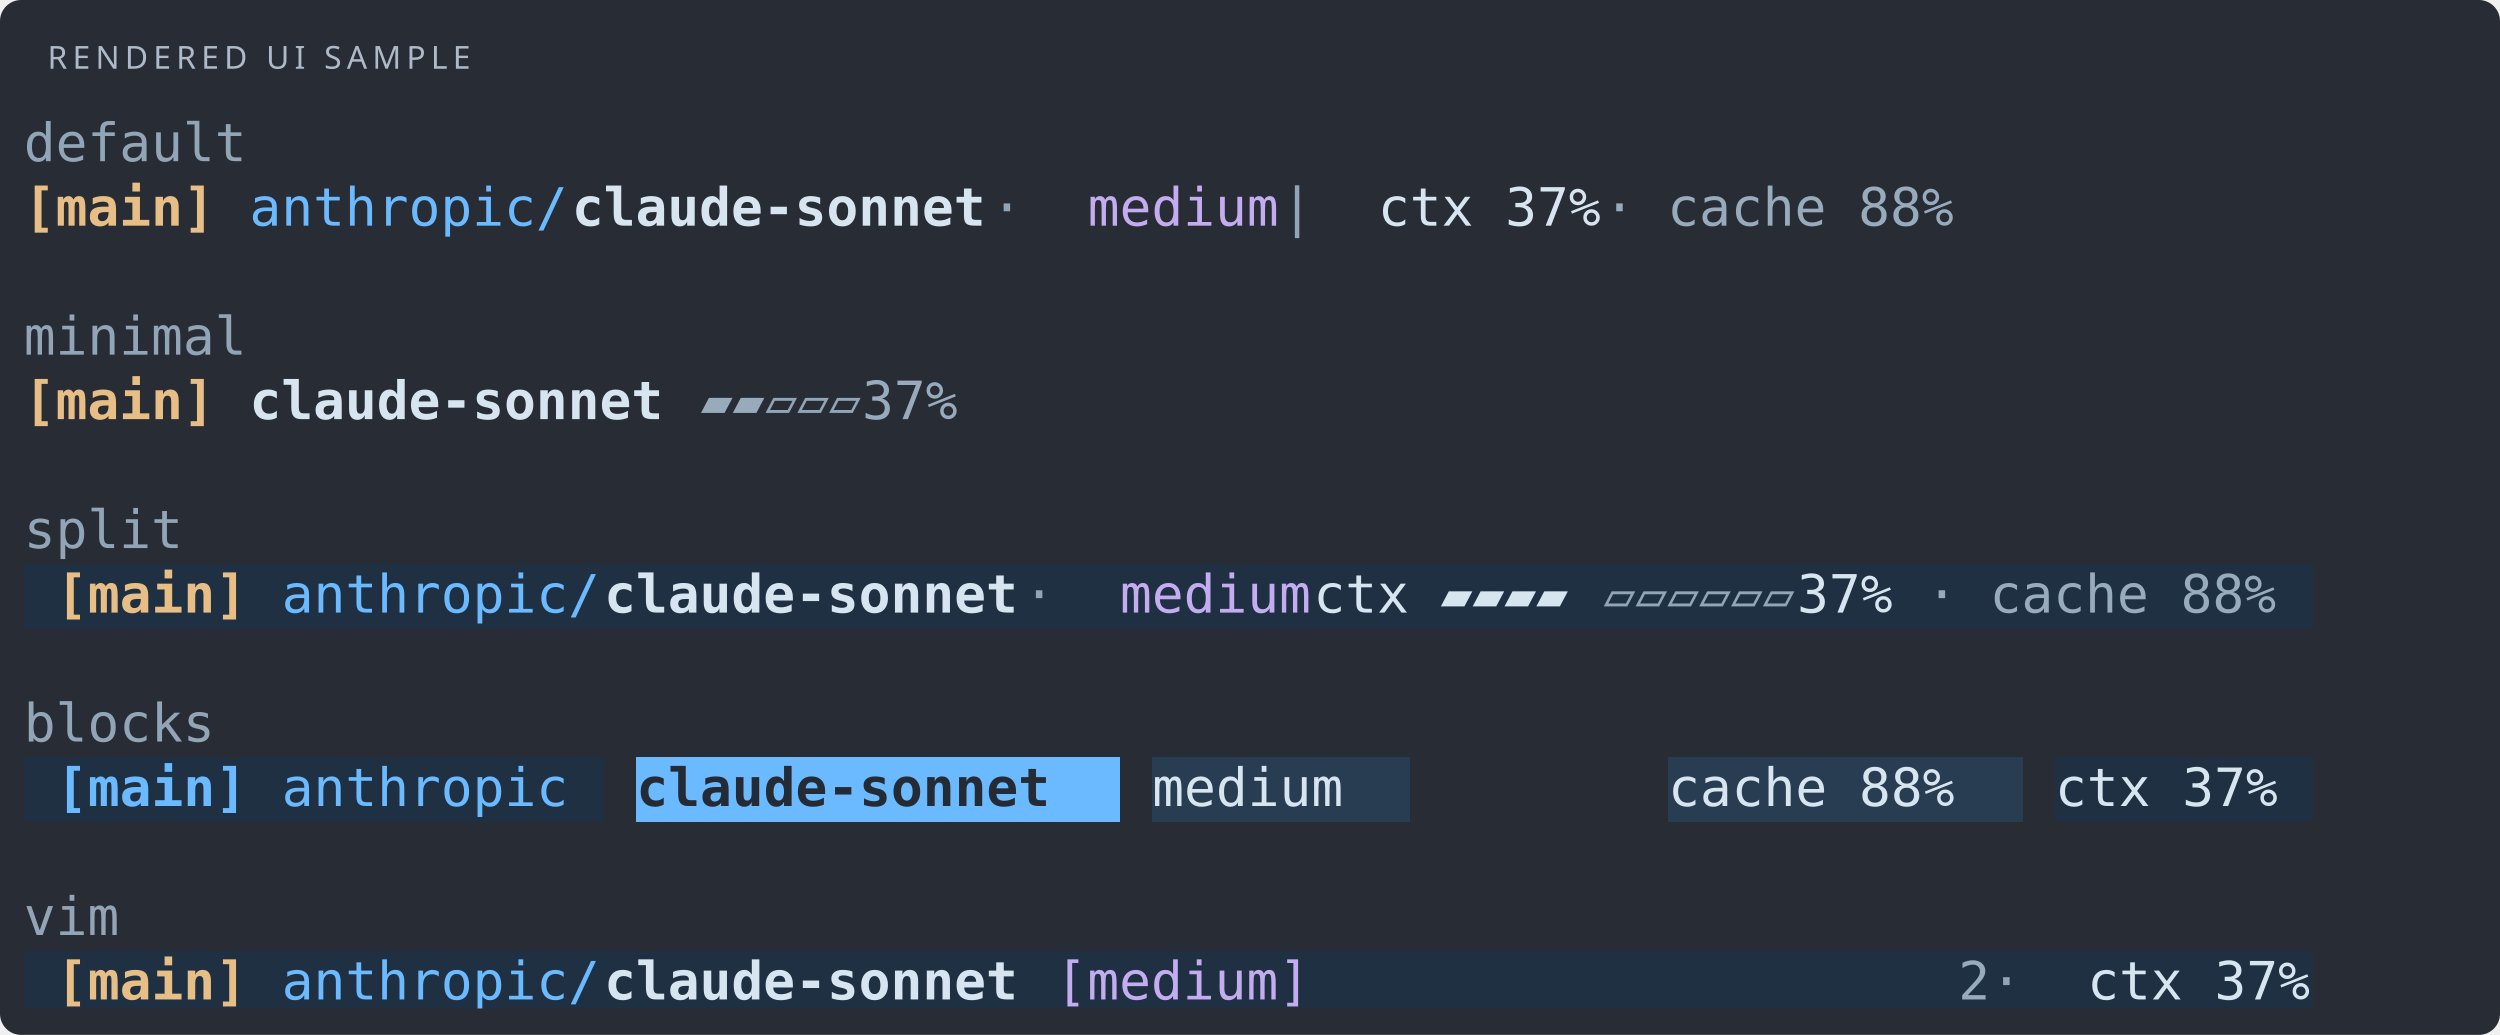
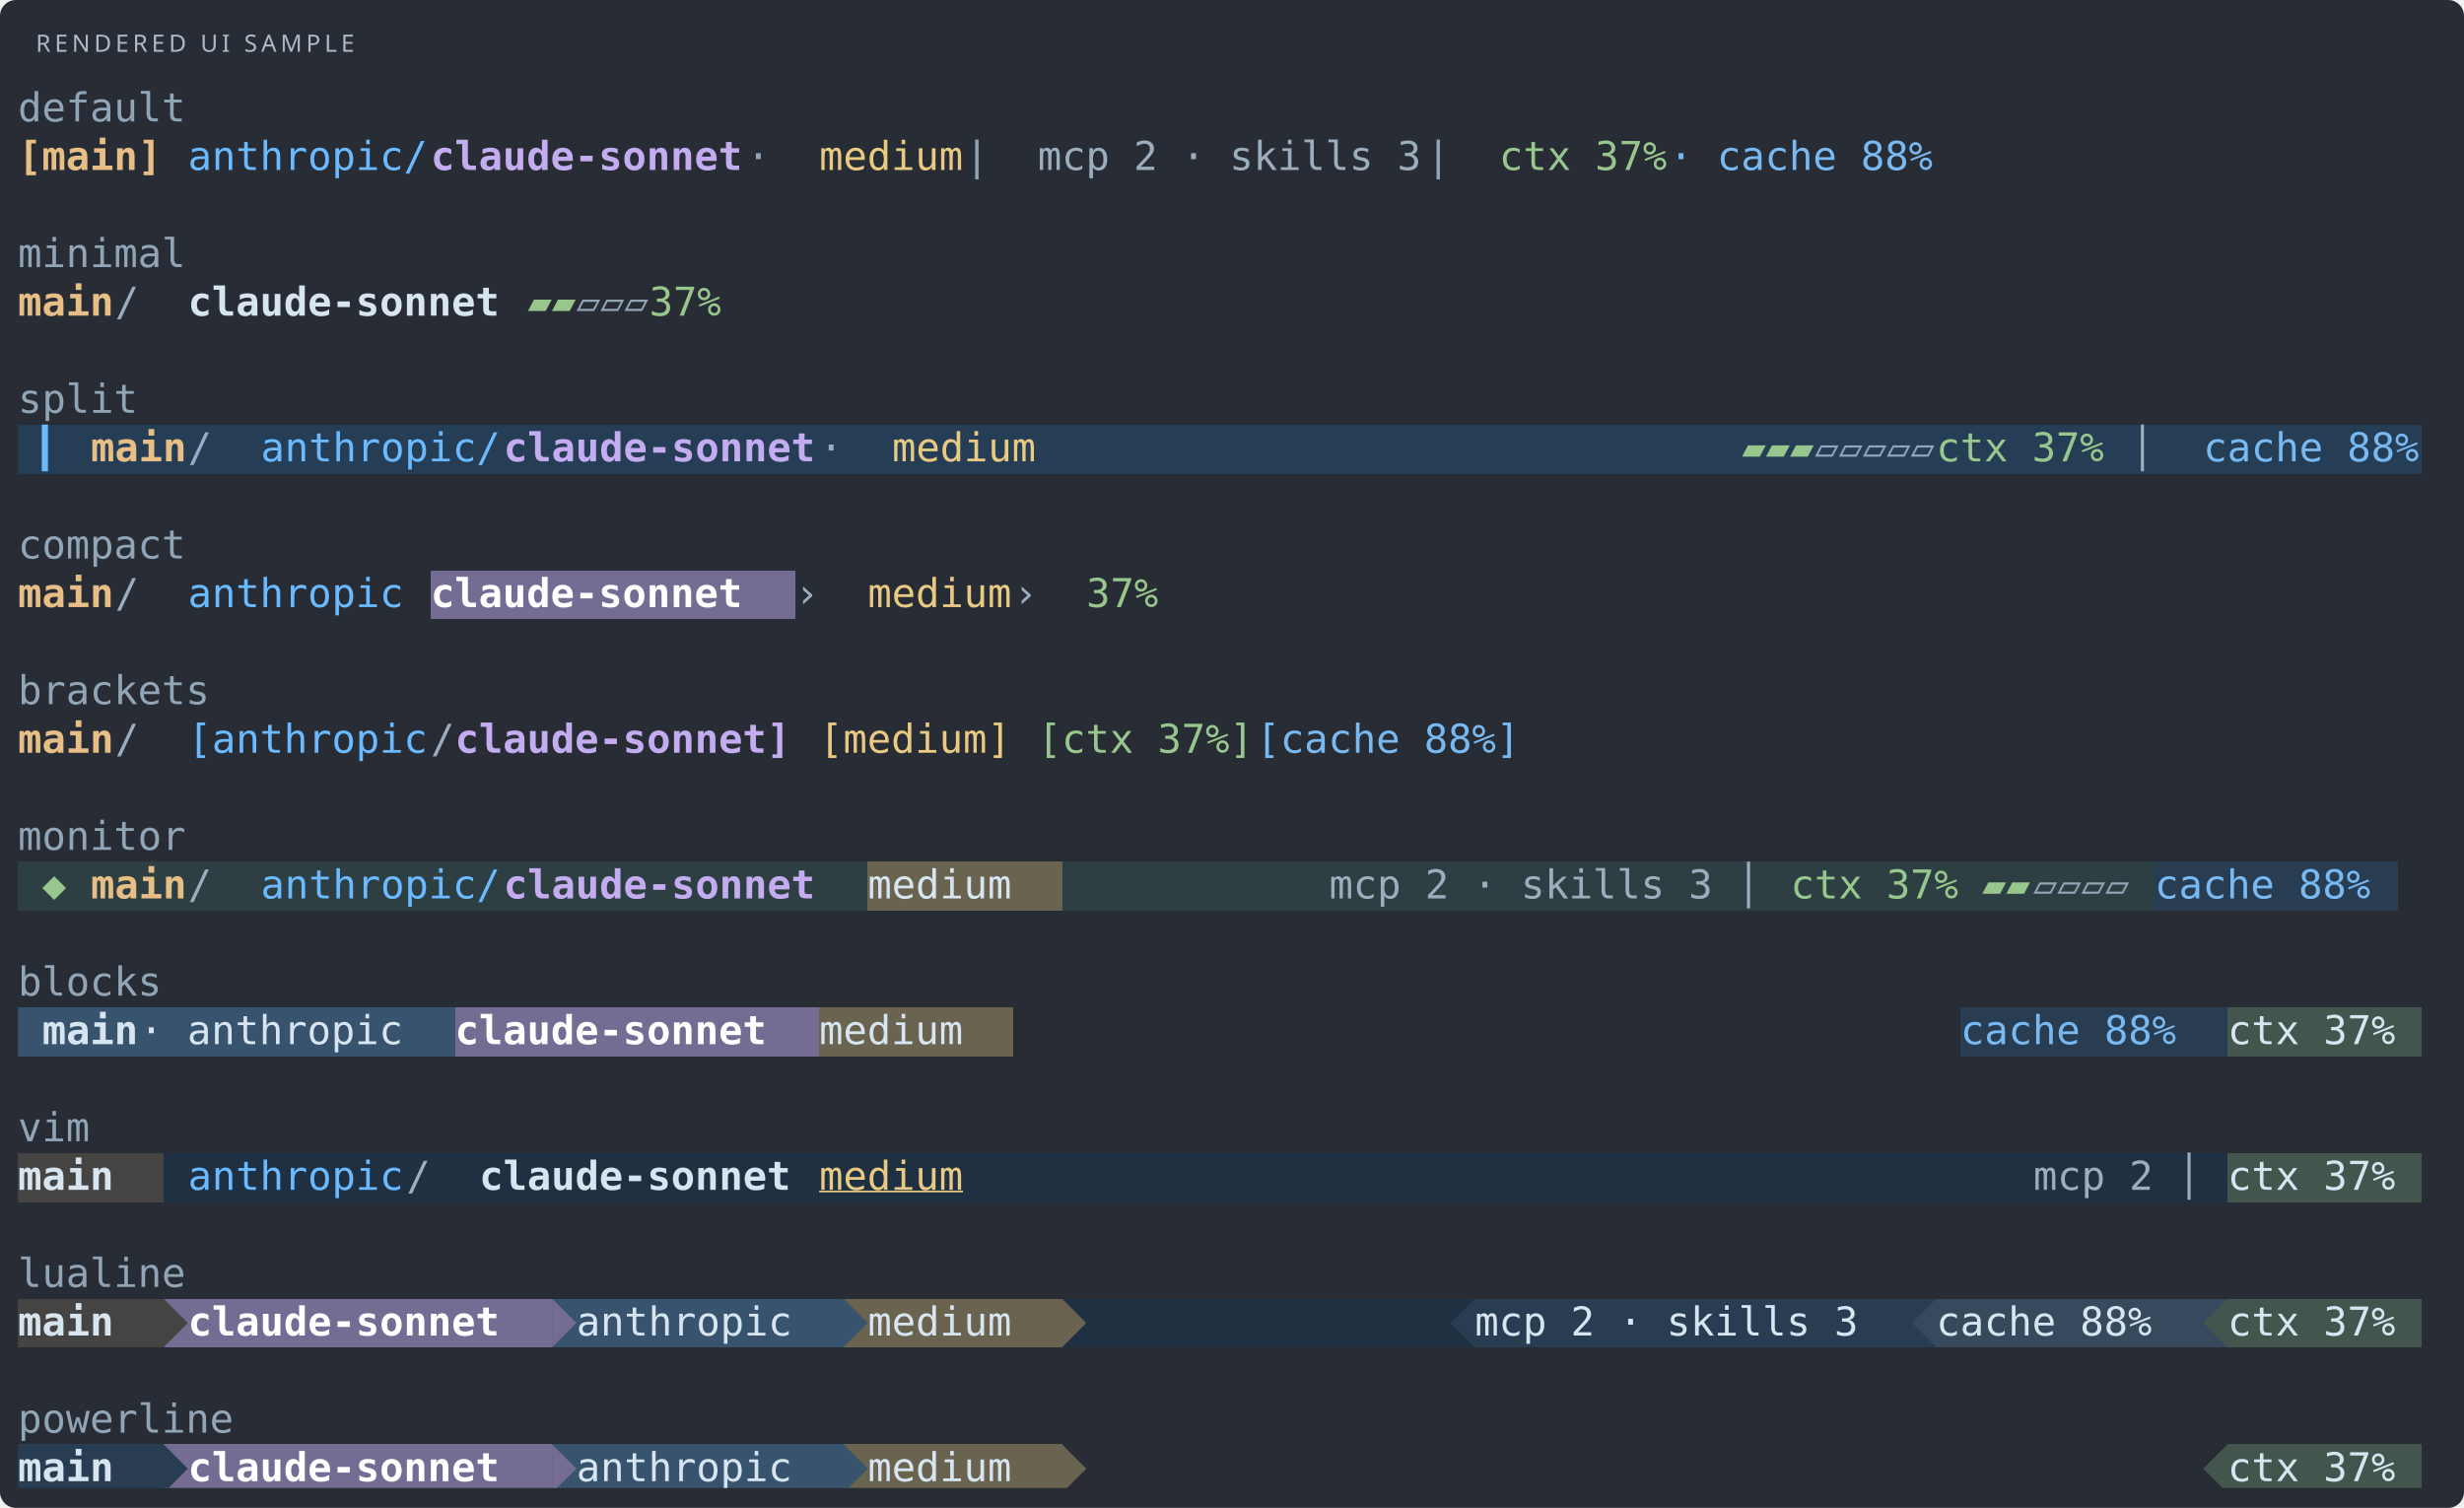
- <svg xmlns="http://www.w3.org/2000/svg" viewBox="0 0 946 391.6">
+ <svg xmlns="http://www.w3.org/2000/svg" viewBox="0 0 1238 757.6">
  <style>
.appearance-statusbars-matrix {font-family:monospace;font-size:20px;line-height:24.4px}
.appearance-statusbars-r1 { fill: #91a5b7 }
.appearance-statusbars-r2 { fill: #abb2bf }
.appearance-statusbars-r3 { fill: #e7bf86;font-weight: bold }
.appearance-statusbars-r4 { fill: #6bb9ff }
- .appearance-statusbars-r5 { fill: #d7e5f1;font-weight: bold }
- .appearance-statusbars-r6 { fill: #c4acf0 }
- .appearance-statusbars-r7 { fill: #d7e5f1 }
- .appearance-statusbars-r8 { fill: #98abbd }
- .appearance-statusbars-r9 { fill: #6bb9ff;font-weight: bold }
- .appearance-statusbars-r10 { fill: #242b35;font-weight: bold }
+ .appearance-statusbars-r5 { fill: #c4acf0;font-weight: bold }
+ .appearance-statusbars-r6 { fill: #e8ca83 }
+ .appearance-statusbars-r7 { fill: #9caebe }
+ .appearance-statusbars-r8 { fill: #98c78d }
+ .appearance-statusbars-r9 { fill: #79b9f2 }
+ .appearance-statusbars-r10 { fill: #d7e5f1;font-weight: bold }
+ .appearance-statusbars-r11 { fill: #d7e5f1 }
+ .appearance-statusbars-r12 { fill: #ffffff;font-weight: bold }
+ .appearance-statusbars-r13 { fill: #e8ca83;text-decoration: underline; }
+ .appearance-statusbars-r14 { fill: #454443 }
+ .appearance-statusbars-r15 { fill: #746c92 }
+ .appearance-statusbars-r16 { fill: #38536e }
+ .appearance-statusbars-r17 { fill: #696350 }
+ .appearance-statusbars-r18 { fill: #293d52 }
+ .appearance-statusbars-r19 { fill: #36495d }
+ .appearance-statusbars-r20 { fill: #43554d }
</style>
  <defs>
    <clipPath id="appearance-statusbars-clip-terminal">
-       <rect width="926.2" height="340.6" />
+       <rect width="1219.0" height="706.6" />
    </clipPath>
    <clipPath id="appearance-statusbars-line-0">
-       <rect x="0" y="1.5" width="927.2" height="24.65" />
+       <rect x="0" y="1.5" width="1220" height="24.65" />
    </clipPath>
    <clipPath id="appearance-statusbars-line-1">
-       <rect x="0" y="25.9" width="927.2" height="24.65" />
+       <rect x="0" y="25.9" width="1220" height="24.65" />
    </clipPath>
    <clipPath id="appearance-statusbars-line-2">
-       <rect x="0" y="50.3" width="927.2" height="24.65" />
+       <rect x="0" y="50.3" width="1220" height="24.65" />
    </clipPath>
    <clipPath id="appearance-statusbars-line-3">
-       <rect x="0" y="74.7" width="927.2" height="24.65" />
+       <rect x="0" y="74.7" width="1220" height="24.65" />
    </clipPath>
    <clipPath id="appearance-statusbars-line-4">
-       <rect x="0" y="99.1" width="927.2" height="24.65" />
+       <rect x="0" y="99.1" width="1220" height="24.65" />
    </clipPath>
    <clipPath id="appearance-statusbars-line-5">
-       <rect x="0" y="123.5" width="927.2" height="24.65" />
+       <rect x="0" y="123.5" width="1220" height="24.65" />
    </clipPath>
    <clipPath id="appearance-statusbars-line-6">
-       <rect x="0" y="147.9" width="927.2" height="24.65" />
+       <rect x="0" y="147.9" width="1220" height="24.65" />
    </clipPath>
    <clipPath id="appearance-statusbars-line-7">
-       <rect x="0" y="172.3" width="927.2" height="24.65" />
+       <rect x="0" y="172.3" width="1220" height="24.65" />
    </clipPath>
    <clipPath id="appearance-statusbars-line-8">
-       <rect x="0" y="196.7" width="927.2" height="24.65" />
+       <rect x="0" y="196.7" width="1220" height="24.65" />
    </clipPath>
    <clipPath id="appearance-statusbars-line-9">
-       <rect x="0" y="221.1" width="927.2" height="24.65" />
+       <rect x="0" y="221.1" width="1220" height="24.65" />
    </clipPath>
    <clipPath id="appearance-statusbars-line-10">
-       <rect x="0" y="245.5" width="927.2" height="24.65" />
+       <rect x="0" y="245.5" width="1220" height="24.65" />
    </clipPath>
    <clipPath id="appearance-statusbars-line-11">
-       <rect x="0" y="269.9" width="927.2" height="24.65" />
+       <rect x="0" y="269.9" width="1220" height="24.65" />
    </clipPath>
    <clipPath id="appearance-statusbars-line-12">
-       <rect x="0" y="294.3" width="927.2" height="24.65" />
+       <rect x="0" y="294.3" width="1220" height="24.65" />
+     </clipPath>
+     <clipPath id="appearance-statusbars-line-13">
+       <rect x="0" y="318.7" width="1220" height="24.65" />
+     </clipPath>
+     <clipPath id="appearance-statusbars-line-14">
+       <rect x="0" y="343.1" width="1220" height="24.65" />
+     </clipPath>
+     <clipPath id="appearance-statusbars-line-15">
+       <rect x="0" y="367.5" width="1220" height="24.65" />
+     </clipPath>
+     <clipPath id="appearance-statusbars-line-16">
+       <rect x="0" y="391.9" width="1220" height="24.65" />
+     </clipPath>
+     <clipPath id="appearance-statusbars-line-17">
+       <rect x="0" y="416.3" width="1220" height="24.65" />
+     </clipPath>
+     <clipPath id="appearance-statusbars-line-18">
+       <rect x="0" y="440.7" width="1220" height="24.65" />
+     </clipPath>
+     <clipPath id="appearance-statusbars-line-19">
+       <rect x="0" y="465.1" width="1220" height="24.65" />
+     </clipPath>
+     <clipPath id="appearance-statusbars-line-20">
+       <rect x="0" y="489.5" width="1220" height="24.65" />
+     </clipPath>
+     <clipPath id="appearance-statusbars-line-21">
+       <rect x="0" y="513.9" width="1220" height="24.65" />
+     </clipPath>
+     <clipPath id="appearance-statusbars-line-22">
+       <rect x="0" y="538.3" width="1220" height="24.65" />
+     </clipPath>
+     <clipPath id="appearance-statusbars-line-23">
+       <rect x="0" y="562.7" width="1220" height="24.65" />
+     </clipPath>
+     <clipPath id="appearance-statusbars-line-24">
+       <rect x="0" y="587.1" width="1220" height="24.65" />
+     </clipPath>
+     <clipPath id="appearance-statusbars-line-25">
+       <rect x="0" y="611.5" width="1220" height="24.65" />
+     </clipPath>
+     <clipPath id="appearance-statusbars-line-26">
+       <rect x="0" y="635.9" width="1220" height="24.65" />
+     </clipPath>
+     <clipPath id="appearance-statusbars-line-27">
+       <rect x="0" y="660.3" width="1220" height="24.65" />
    </clipPath>
  </defs>
-   <rect width="946" height="391.6" rx="8" fill="#282c34" />
+   <rect width="1238" height="757.6" rx="8" fill="#282c34" />
  <text x="18" y="26" fill="#aebac9" font-family="sans-serif" font-size="12" letter-spacing="2">RENDERED UI SAMPLE</text>
  <g transform="translate(9, 41)" clip-path="url(#appearance-statusbars-clip-terminal)">
-     <rect fill="#1f3042" x="0" y="172.3" width="12.2" height="24.65" shape-rendering="crispEdges" />
-     <rect fill="#1f3042" x="12.2" y="172.3" width="85.4" height="24.65" shape-rendering="crispEdges" />
-     <rect fill="#1f3042" x="97.6" y="172.3" width="122" height="24.65" shape-rendering="crispEdges" />
-     <rect fill="#1f3042" x="219.6" y="172.3" width="158.6" height="24.65" shape-rendering="crispEdges" />
-     <rect fill="#1f3042" x="378.2" y="172.3" width="36.6" height="24.65" shape-rendering="crispEdges" />
-     <rect fill="#1f3042" x="414.8" y="172.3" width="73.2" height="24.65" shape-rendering="crispEdges" />
-     <rect fill="#1f3042" x="488" y="172.3" width="109.8" height="24.65" shape-rendering="crispEdges" />
-     <rect fill="#1f3042" x="597.8" y="172.3" width="73.2" height="24.65" shape-rendering="crispEdges" />
-     <rect fill="#1f3042" x="671" y="172.3" width="48.8" height="24.65" shape-rendering="crispEdges" />
-     <rect fill="#1f3042" x="719.8" y="172.3" width="146.4" height="24.65" shape-rendering="crispEdges" />
-     <rect fill="#1f3042" x="0" y="245.5" width="12.2" height="24.65" shape-rendering="crispEdges" />
-     <rect fill="#1f3042" x="12.2" y="245.5" width="85.4" height="24.65" shape-rendering="crispEdges" />
-     <rect fill="#1f3042" x="97.6" y="245.5" width="122" height="24.65" shape-rendering="crispEdges" />
-     <rect fill="#6bb9ff" x="231.8" y="245.5" width="183" height="24.65" shape-rendering="crispEdges" />
-     <rect fill="#293d52" x="427" y="245.5" width="97.6" height="24.65" shape-rendering="crispEdges" />
-     <rect fill="#293d52" x="622.2" y="245.5" width="134.2" height="24.65" shape-rendering="crispEdges" />
-     <rect fill="#1f3042" x="768.6" y="245.5" width="97.6" height="24.65" shape-rendering="crispEdges" />
-     <rect fill="#1f3042" x="0" y="318.7" width="12.2" height="24.65" shape-rendering="crispEdges" />
-     <rect fill="#1f3042" x="12.2" y="318.7" width="85.4" height="24.65" shape-rendering="crispEdges" />
-     <rect fill="#1f3042" x="97.6" y="318.7" width="122" height="24.65" shape-rendering="crispEdges" />
-     <rect fill="#1f3042" x="219.6" y="318.7" width="158.6" height="24.65" shape-rendering="crispEdges" />
-     <rect fill="#1f3042" x="378.2" y="318.7" width="12.2" height="24.65" shape-rendering="crispEdges" />
-     <rect fill="#1f3042" x="390.4" y="318.7" width="97.6" height="24.65" shape-rendering="crispEdges" />
-     <rect fill="#1f3042" x="488" y="318.7" width="244" height="24.65" shape-rendering="crispEdges" />
-     <rect fill="#1f3042" x="732" y="318.7" width="12.2" height="24.65" shape-rendering="crispEdges" />
-     <rect fill="#1f3042" x="744.2" y="318.7" width="36.6" height="24.65" shape-rendering="crispEdges" />
-     <rect fill="#1f3042" x="780.8" y="318.7" width="85.4" height="24.65" shape-rendering="crispEdges" />
+     <rect fill="#253d55" x="0" y="172.3" width="12.2" height="24.65" shape-rendering="crispEdges" />
+     <rect fill="#253d55" x="12.2" y="172.3" width="24.4" height="24.65" shape-rendering="crispEdges" />
+     <rect fill="#253d55" x="36.6" y="172.3" width="48.8" height="24.65" shape-rendering="crispEdges" />
+     <rect fill="#253d55" x="85.4" y="172.3" width="36.6" height="24.65" shape-rendering="crispEdges" />
+     <rect fill="#253d55" x="122" y="172.3" width="122" height="24.65" shape-rendering="crispEdges" />
+     <rect fill="#253d55" x="244" y="172.3" width="158.6" height="24.65" shape-rendering="crispEdges" />
+     <rect fill="#253d55" x="402.6" y="172.3" width="36.6" height="24.65" shape-rendering="crispEdges" />
+     <rect fill="#253d55" x="439.2" y="172.3" width="73.2" height="24.65" shape-rendering="crispEdges" />
+     <rect fill="#253d55" x="512.4" y="172.3" width="353.8" height="24.65" shape-rendering="crispEdges" />
+     <rect fill="#253d55" x="866.2" y="172.3" width="36.6" height="24.65" shape-rendering="crispEdges" />
+     <rect fill="#253d55" x="902.8" y="172.3" width="61" height="24.65" shape-rendering="crispEdges" />
+     <rect fill="#253d55" x="963.8" y="172.3" width="97.6" height="24.65" shape-rendering="crispEdges" />
+     <rect fill="#253d55" x="1061.4" y="172.3" width="36.6" height="24.65" shape-rendering="crispEdges" />
+     <rect fill="#253d55" x="1098" y="172.3" width="109.8" height="24.65" shape-rendering="crispEdges" />
+     <rect fill="#746c92" x="207.4" y="245.5" width="183" height="24.65" shape-rendering="crispEdges" />
+     <rect fill="#2d3f42" x="0" y="391.9" width="12.2" height="24.65" shape-rendering="crispEdges" />
+     <rect fill="#2d3f42" x="12.2" y="391.9" width="24.4" height="24.65" shape-rendering="crispEdges" />
+     <rect fill="#2d3f42" x="36.6" y="391.9" width="48.8" height="24.65" shape-rendering="crispEdges" />
+     <rect fill="#2d3f42" x="85.4" y="391.9" width="36.6" height="24.65" shape-rendering="crispEdges" />
+     <rect fill="#2d3f42" x="122" y="391.9" width="122" height="24.65" shape-rendering="crispEdges" />
+     <rect fill="#2d3f42" x="244" y="391.9" width="158.6" height="24.65" shape-rendering="crispEdges" />
+     <rect fill="#2d3f42" x="402.6" y="391.9" width="24.4" height="24.65" shape-rendering="crispEdges" />
+     <rect fill="#696350" x="427" y="391.9" width="97.6" height="24.65" shape-rendering="crispEdges" />
+     <rect fill="#2d3f42" x="524.6" y="391.9" width="134.2" height="24.65" shape-rendering="crispEdges" />
+     <rect fill="#2d3f42" x="658.8" y="391.9" width="231.8" height="24.65" shape-rendering="crispEdges" />
+     <rect fill="#2d3f42" x="890.6" y="391.9" width="122" height="24.65" shape-rendering="crispEdges" />
+     <rect fill="#2d3f42" x="1012.6" y="391.9" width="48.8" height="24.65" shape-rendering="crispEdges" />
+     <rect fill="#2d3f42" x="1061.4" y="391.9" width="12.2" height="24.65" shape-rendering="crispEdges" />
+     <rect fill="#293d52" x="1073.6" y="391.9" width="122" height="24.65" shape-rendering="crispEdges" />
+     <rect fill="#38536e" x="0" y="465.1" width="12.2" height="24.65" shape-rendering="crispEdges" />
+     <rect fill="#38536e" x="12.2" y="465.1" width="48.8" height="24.65" shape-rendering="crispEdges" />
+     <rect fill="#38536e" x="61" y="465.1" width="158.6" height="24.65" shape-rendering="crispEdges" />
+     <rect fill="#746c92" x="219.6" y="465.1" width="183" height="24.65" shape-rendering="crispEdges" />
+     <rect fill="#696350" x="402.6" y="465.1" width="97.6" height="24.65" shape-rendering="crispEdges" />
+     <rect fill="#293d52" x="976" y="465.1" width="134.2" height="24.65" shape-rendering="crispEdges" />
+     <rect fill="#43554d" x="1110.2" y="465.1" width="97.6" height="24.65" shape-rendering="crispEdges" />
+     <rect fill="#454443" x="0" y="538.3" width="73.2" height="24.65" shape-rendering="crispEdges" />
+     <rect fill="#1f3042" x="73.2" y="538.3" width="12.2" height="24.65" shape-rendering="crispEdges" />
+     <rect fill="#1f3042" x="85.4" y="538.3" width="109.8" height="24.65" shape-rendering="crispEdges" />
+     <rect fill="#1f3042" x="195.2" y="538.3" width="36.6" height="24.65" shape-rendering="crispEdges" />
+     <rect fill="#1f3042" x="231.8" y="538.3" width="158.6" height="24.65" shape-rendering="crispEdges" />
+     <rect fill="#1f3042" x="390.4" y="538.3" width="12.2" height="24.65" shape-rendering="crispEdges" />
+     <rect fill="#1f3042" x="402.6" y="538.3" width="73.2" height="24.65" shape-rendering="crispEdges" />
+     <rect fill="#1f3042" x="475.8" y="538.3" width="536.8" height="24.65" shape-rendering="crispEdges" />
+     <rect fill="#1f3042" x="1012.6" y="538.3" width="97.6" height="24.65" shape-rendering="crispEdges" />
+     <rect fill="#43554d" x="1110.2" y="538.3" width="97.6" height="24.65" shape-rendering="crispEdges" />
+     <rect fill="#454443" x="0" y="611.5" width="73.2" height="24.65" shape-rendering="crispEdges" />
+     <rect fill="#746c92" x="73.2" y="611.5" width="12.2" height="24.65" shape-rendering="crispEdges" />
+     <rect fill="#746c92" x="85.4" y="611.5" width="183" height="24.65" shape-rendering="crispEdges" />
+     <rect fill="#38536e" x="268.4" y="611.5" width="12.2" height="24.65" shape-rendering="crispEdges" />
+     <rect fill="#38536e" x="280.6" y="611.5" width="134.2" height="24.65" shape-rendering="crispEdges" />
+     <rect fill="#696350" x="414.8" y="611.5" width="12.2" height="24.65" shape-rendering="crispEdges" />
+     <rect fill="#696350" x="427" y="611.5" width="97.6" height="24.65" shape-rendering="crispEdges" />
+     <rect fill="#1f3042" x="524.6" y="611.5" width="12.2" height="24.65" shape-rendering="crispEdges" />
+     <rect fill="#1f3042" x="536.8" y="611.5" width="183" height="24.65" shape-rendering="crispEdges" />
+     <rect fill="#1f3042" x="719.8" y="611.5" width="12.2" height="24.65" shape-rendering="crispEdges" />
+     <rect fill="#293d52" x="732" y="611.5" width="219.6" height="24.65" shape-rendering="crispEdges" />
+     <rect fill="#293d52" x="951.6" y="611.5" width="12.2" height="24.65" shape-rendering="crispEdges" />
+     <rect fill="#36495d" x="963.8" y="611.5" width="134.2" height="24.65" shape-rendering="crispEdges" />
+     <rect fill="#36495d" x="1098" y="611.5" width="12.2" height="24.65" shape-rendering="crispEdges" />
+     <rect fill="#43554d" x="1110.2" y="611.5" width="97.6" height="24.65" shape-rendering="crispEdges" />
+     <rect fill="#293d52" x="0" y="684.7" width="73.2" height="24.65" shape-rendering="crispEdges" />
+     <rect fill="#746c92" x="73.2" y="684.7" width="12.2" height="24.65" shape-rendering="crispEdges" />
+     <rect fill="#746c92" x="85.4" y="684.7" width="183" height="24.65" shape-rendering="crispEdges" />
+     <rect fill="#38536e" x="268.4" y="684.7" width="12.2" height="24.65" shape-rendering="crispEdges" />
+     <rect fill="#38536e" x="280.6" y="684.7" width="134.2" height="24.65" shape-rendering="crispEdges" />
+     <rect fill="#696350" x="414.8" y="684.7" width="12.2" height="24.65" shape-rendering="crispEdges" />
+     <rect fill="#696350" x="427" y="684.7" width="97.6" height="24.65" shape-rendering="crispEdges" />
+     <rect fill="#43554d" x="1110.2" y="684.7" width="97.6" height="24.65" shape-rendering="crispEdges" />
    <g class="appearance-statusbars-matrix">
      <text class="appearance-statusbars-r1" x="0" y="20" textLength="85.4" clip-path="url(#appearance-statusbars-line-0)">default</text>
-       <text class="appearance-statusbars-r2" x="927.2" y="20" textLength="12.2" clip-path="url(#appearance-statusbars-line-0)">
+       <text class="appearance-statusbars-r2" x="1220" y="20" textLength="12.2" clip-path="url(#appearance-statusbars-line-0)">
</text>
      <text class="appearance-statusbars-r3" x="0" y="44.4" textLength="85.4" clip-path="url(#appearance-statusbars-line-1)">[main] </text>
      <text class="appearance-statusbars-r4" x="85.4" y="44.4" textLength="122" clip-path="url(#appearance-statusbars-line-1)">anthropic/</text>
      <text class="appearance-statusbars-r5" x="207.4" y="44.4" textLength="158.6" clip-path="url(#appearance-statusbars-line-1)">claude-sonnet</text>
      <text class="appearance-statusbars-r1" x="366" y="44.4" textLength="36.6" clip-path="url(#appearance-statusbars-line-1)"> · </text>
      <text class="appearance-statusbars-r6" x="402.6" y="44.4" textLength="73.2" clip-path="url(#appearance-statusbars-line-1)">medium</text>
      <text class="appearance-statusbars-r1" x="475.8" y="44.4" textLength="36.6" clip-path="url(#appearance-statusbars-line-1)"> | </text>
-       <text class="appearance-statusbars-r7" x="512.4" y="44.4" textLength="85.4" clip-path="url(#appearance-statusbars-line-1)">ctx 37%</text>
-       <text class="appearance-statusbars-r8" x="597.8" y="44.4" textLength="146.4" clip-path="url(#appearance-statusbars-line-1)"> · cache 88%</text>
-       <text class="appearance-statusbars-r2" x="927.2" y="44.4" textLength="12.2" clip-path="url(#appearance-statusbars-line-1)">
- </text>
-       <text class="appearance-statusbars-r2" x="927.2" y="68.8" textLength="12.2" clip-path="url(#appearance-statusbars-line-2)">
+       <text class="appearance-statusbars-r7" x="512.4" y="44.4" textLength="195.2" clip-path="url(#appearance-statusbars-line-1)">mcp 2 · skills 3</text>
+       <text class="appearance-statusbars-r1" x="707.6" y="44.4" textLength="36.6" clip-path="url(#appearance-statusbars-line-1)"> | </text>
+       <text class="appearance-statusbars-r8" x="744.2" y="44.4" textLength="85.4" clip-path="url(#appearance-statusbars-line-1)">ctx 37%</text>
+       <text class="appearance-statusbars-r9" x="829.6" y="44.4" textLength="146.4" clip-path="url(#appearance-statusbars-line-1)"> · cache 88%</text>
+       <text class="appearance-statusbars-r2" x="1220" y="44.4" textLength="12.2" clip-path="url(#appearance-statusbars-line-1)">
+ </text>
+       <text class="appearance-statusbars-r2" x="1220" y="68.8" textLength="12.2" clip-path="url(#appearance-statusbars-line-2)">
</text>
      <text class="appearance-statusbars-r1" x="0" y="93.2" textLength="85.4" clip-path="url(#appearance-statusbars-line-3)">minimal</text>
-       <text class="appearance-statusbars-r2" x="927.2" y="93.2" textLength="12.2" clip-path="url(#appearance-statusbars-line-3)">
- </text>
-       <text class="appearance-statusbars-r3" x="0" y="117.6" textLength="85.4" clip-path="url(#appearance-statusbars-line-4)">[main] </text>
-       <text class="appearance-statusbars-r5" x="85.4" y="117.6" textLength="158.6" clip-path="url(#appearance-statusbars-line-4)">claude-sonnet</text>
+       <text class="appearance-statusbars-r2" x="1220" y="93.2" textLength="12.2" clip-path="url(#appearance-statusbars-line-3)">
+ </text>
+       <text class="appearance-statusbars-r3" x="0" y="117.6" textLength="48.8" clip-path="url(#appearance-statusbars-line-4)">main</text>
+       <text class="appearance-statusbars-r7" x="48.8" y="117.6" textLength="36.6" clip-path="url(#appearance-statusbars-line-4)"> / </text>
+       <text class="appearance-statusbars-r10" x="85.4" y="117.6" textLength="158.6" clip-path="url(#appearance-statusbars-line-4)">claude-sonnet</text>
      <text class="appearance-statusbars-r8" x="256.2" y="117.6" textLength="24.4" clip-path="url(#appearance-statusbars-line-4)">▰▰</text>
      <text class="appearance-statusbars-r1" x="280.6" y="117.6" textLength="36.6" clip-path="url(#appearance-statusbars-line-4)">▱▱▱</text>
      <text class="appearance-statusbars-r8" x="317.2" y="117.6" textLength="48.8" clip-path="url(#appearance-statusbars-line-4)"> 37%</text>
-       <text class="appearance-statusbars-r2" x="927.2" y="117.6" textLength="12.2" clip-path="url(#appearance-statusbars-line-4)">
- </text>
-       <text class="appearance-statusbars-r2" x="927.2" y="142" textLength="12.2" clip-path="url(#appearance-statusbars-line-5)">
+       <text class="appearance-statusbars-r2" x="1220" y="117.6" textLength="12.2" clip-path="url(#appearance-statusbars-line-4)">
+ </text>
+       <text class="appearance-statusbars-r2" x="1220" y="142" textLength="12.2" clip-path="url(#appearance-statusbars-line-5)">
</text>
      <text class="appearance-statusbars-r1" x="0" y="166.4" textLength="61" clip-path="url(#appearance-statusbars-line-6)">split</text>
-       <text class="appearance-statusbars-r2" x="927.2" y="166.4" textLength="12.2" clip-path="url(#appearance-statusbars-line-6)">
- </text>
-       <text class="appearance-statusbars-r3" x="12.2" y="190.8" textLength="85.4" clip-path="url(#appearance-statusbars-line-7)">[main] </text>
-       <text class="appearance-statusbars-r4" x="97.6" y="190.8" textLength="122" clip-path="url(#appearance-statusbars-line-7)">anthropic/</text>
-       <text class="appearance-statusbars-r5" x="219.6" y="190.8" textLength="158.6" clip-path="url(#appearance-statusbars-line-7)">claude-sonnet</text>
-       <text class="appearance-statusbars-r1" x="378.2" y="190.8" textLength="36.6" clip-path="url(#appearance-statusbars-line-7)"> · </text>
-       <text class="appearance-statusbars-r6" x="414.8" y="190.8" textLength="73.2" clip-path="url(#appearance-statusbars-line-7)">medium</text>
-       <text class="appearance-statusbars-r7" x="488" y="190.8" textLength="109.8" clip-path="url(#appearance-statusbars-line-7)"> ctx ▰▰▰▰</text>
-       <text class="appearance-statusbars-r1" x="597.8" y="190.8" textLength="73.2" clip-path="url(#appearance-statusbars-line-7)">▱▱▱▱▱▱</text>
-       <text class="appearance-statusbars-r7" x="671" y="190.8" textLength="48.8" clip-path="url(#appearance-statusbars-line-7)"> 37%</text>
-       <text class="appearance-statusbars-r8" x="719.8" y="190.8" textLength="146.4" clip-path="url(#appearance-statusbars-line-7)"> · cache 88%</text>
-       <text class="appearance-statusbars-r2" x="927.2" y="190.8" textLength="12.2" clip-path="url(#appearance-statusbars-line-7)">
- </text>
-       <text class="appearance-statusbars-r2" x="927.2" y="215.2" textLength="12.2" clip-path="url(#appearance-statusbars-line-8)">
- </text>
-       <text class="appearance-statusbars-r1" x="0" y="239.6" textLength="73.2" clip-path="url(#appearance-statusbars-line-9)">blocks</text>
-       <text class="appearance-statusbars-r2" x="927.2" y="239.6" textLength="12.2" clip-path="url(#appearance-statusbars-line-9)">
- </text>
-       <text class="appearance-statusbars-r9" x="12.2" y="264" textLength="85.4" clip-path="url(#appearance-statusbars-line-10)">[main] </text>
-       <text class="appearance-statusbars-r4" x="97.6" y="264" textLength="122" clip-path="url(#appearance-statusbars-line-10)">anthropic </text>
-       <text class="appearance-statusbars-r10" x="231.8" y="264" textLength="183" clip-path="url(#appearance-statusbars-line-10)"> claude-sonnet </text>
-       <text class="appearance-statusbars-r7" x="427" y="264" textLength="97.6" clip-path="url(#appearance-statusbars-line-10)"> medium </text>
-       <text class="appearance-statusbars-r7" x="622.2" y="264" textLength="134.2" clip-path="url(#appearance-statusbars-line-10)"> cache 88% </text>
-       <text class="appearance-statusbars-r7" x="768.6" y="264" textLength="97.6" clip-path="url(#appearance-statusbars-line-10)"> ctx 37%</text>
-       <text class="appearance-statusbars-r2" x="927.2" y="264" textLength="12.2" clip-path="url(#appearance-statusbars-line-10)">
- </text>
-       <text class="appearance-statusbars-r2" x="927.2" y="288.4" textLength="12.2" clip-path="url(#appearance-statusbars-line-11)">
- </text>
-       <text class="appearance-statusbars-r1" x="0" y="312.8" textLength="36.6" clip-path="url(#appearance-statusbars-line-12)">vim</text>
-       <text class="appearance-statusbars-r2" x="927.2" y="312.8" textLength="12.2" clip-path="url(#appearance-statusbars-line-12)">
- </text>
-       <text class="appearance-statusbars-r3" x="12.2" y="337.2" textLength="85.4" clip-path="url(#appearance-statusbars-line-13)">[main] </text>
-       <text class="appearance-statusbars-r4" x="97.6" y="337.2" textLength="122" clip-path="url(#appearance-statusbars-line-13)">anthropic/</text>
-       <text class="appearance-statusbars-r5" x="219.6" y="337.2" textLength="158.6" clip-path="url(#appearance-statusbars-line-13)">claude-sonnet</text>
-       <text class="appearance-statusbars-r6" x="390.4" y="337.2" textLength="97.6" clip-path="url(#appearance-statusbars-line-13)">[medium]</text>
-       <text class="appearance-statusbars-r8" x="732" y="337.2" textLength="12.2" clip-path="url(#appearance-statusbars-line-13)">2</text>
-       <text class="appearance-statusbars-r1" x="744.2" y="337.2" textLength="36.6" clip-path="url(#appearance-statusbars-line-13)"> · </text>
-       <text class="appearance-statusbars-r7" x="780.8" y="337.2" textLength="85.4" clip-path="url(#appearance-statusbars-line-13)">ctx 37%</text>
-       <text class="appearance-statusbars-r2" x="927.2" y="337.2" textLength="12.2" clip-path="url(#appearance-statusbars-line-13)">
+       <text class="appearance-statusbars-r2" x="1220" y="166.4" textLength="12.2" clip-path="url(#appearance-statusbars-line-6)">
+ </text>
+       <text class="appearance-statusbars-r4" x="12.2" y="190.8" textLength="24.4" clip-path="url(#appearance-statusbars-line-7)">▎ </text>
+       <text class="appearance-statusbars-r3" x="36.6" y="190.8" textLength="48.8" clip-path="url(#appearance-statusbars-line-7)">main</text>
+       <text class="appearance-statusbars-r7" x="85.4" y="190.8" textLength="36.6" clip-path="url(#appearance-statusbars-line-7)"> / </text>
+       <text class="appearance-statusbars-r4" x="122" y="190.8" textLength="122" clip-path="url(#appearance-statusbars-line-7)">anthropic/</text>
+       <text class="appearance-statusbars-r5" x="244" y="190.8" textLength="158.6" clip-path="url(#appearance-statusbars-line-7)">claude-sonnet</text>
+       <text class="appearance-statusbars-r7" x="402.6" y="190.8" textLength="36.6" clip-path="url(#appearance-statusbars-line-7)"> · </text>
+       <text class="appearance-statusbars-r6" x="439.2" y="190.8" textLength="73.2" clip-path="url(#appearance-statusbars-line-7)">medium</text>
+       <text class="appearance-statusbars-r8" x="866.2" y="190.8" textLength="36.6" clip-path="url(#appearance-statusbars-line-7)">▰▰▰</text>
+       <text class="appearance-statusbars-r1" x="902.8" y="190.8" textLength="61" clip-path="url(#appearance-statusbars-line-7)">▱▱▱▱▱</text>
+       <text class="appearance-statusbars-r8" x="963.8" y="190.8" textLength="97.6" clip-path="url(#appearance-statusbars-line-7)"> ctx 37%</text>
+       <text class="appearance-statusbars-r7" x="1061.4" y="190.8" textLength="36.6" clip-path="url(#appearance-statusbars-line-7)"> │ </text>
+       <text class="appearance-statusbars-r9" x="1098" y="190.8" textLength="109.8" clip-path="url(#appearance-statusbars-line-7)">cache 88%</text>
+       <text class="appearance-statusbars-r2" x="1220" y="190.8" textLength="12.2" clip-path="url(#appearance-statusbars-line-7)">
+ </text>
+       <text class="appearance-statusbars-r2" x="1220" y="215.2" textLength="12.2" clip-path="url(#appearance-statusbars-line-8)">
+ </text>
+       <text class="appearance-statusbars-r1" x="0" y="239.6" textLength="85.4" clip-path="url(#appearance-statusbars-line-9)">compact</text>
+       <text class="appearance-statusbars-r2" x="1220" y="239.6" textLength="12.2" clip-path="url(#appearance-statusbars-line-9)">
+ </text>
+       <text class="appearance-statusbars-r3" x="0" y="264" textLength="48.8" clip-path="url(#appearance-statusbars-line-10)">main</text>
+       <text class="appearance-statusbars-r7" x="48.8" y="264" textLength="36.6" clip-path="url(#appearance-statusbars-line-10)"> / </text>
+       <text class="appearance-statusbars-r4" x="85.4" y="264" textLength="122" clip-path="url(#appearance-statusbars-line-10)">anthropic </text>
+       <text class="appearance-statusbars-r12" x="207.4" y="264" textLength="183" clip-path="url(#appearance-statusbars-line-10)"> claude-sonnet </text>
+       <text class="appearance-statusbars-r7" x="390.4" y="264" textLength="36.6" clip-path="url(#appearance-statusbars-line-10)"> › </text>
+       <text class="appearance-statusbars-r6" x="427" y="264" textLength="73.2" clip-path="url(#appearance-statusbars-line-10)">medium</text>
+       <text class="appearance-statusbars-r7" x="500.2" y="264" textLength="36.6" clip-path="url(#appearance-statusbars-line-10)"> › </text>
+       <text class="appearance-statusbars-r8" x="536.8" y="264" textLength="36.6" clip-path="url(#appearance-statusbars-line-10)">37%</text>
+       <text class="appearance-statusbars-r2" x="1220" y="264" textLength="12.2" clip-path="url(#appearance-statusbars-line-10)">
+ </text>
+       <text class="appearance-statusbars-r2" x="1220" y="288.4" textLength="12.2" clip-path="url(#appearance-statusbars-line-11)">
+ </text>
+       <text class="appearance-statusbars-r1" x="0" y="312.8" textLength="97.6" clip-path="url(#appearance-statusbars-line-12)">brackets</text>
+       <text class="appearance-statusbars-r2" x="1220" y="312.8" textLength="12.2" clip-path="url(#appearance-statusbars-line-12)">
+ </text>
+       <text class="appearance-statusbars-r3" x="0" y="337.2" textLength="48.8" clip-path="url(#appearance-statusbars-line-13)">main</text>
+       <text class="appearance-statusbars-r7" x="48.8" y="337.2" textLength="36.6" clip-path="url(#appearance-statusbars-line-13)"> / </text>
+       <text class="appearance-statusbars-r4" x="85.4" y="337.2" textLength="122" clip-path="url(#appearance-statusbars-line-13)">[anthropic</text>
+       <text class="appearance-statusbars-r7" x="207.4" y="337.2" textLength="12.2" clip-path="url(#appearance-statusbars-line-13)">/</text>
+       <text class="appearance-statusbars-r5" x="219.6" y="337.2" textLength="170.8" clip-path="url(#appearance-statusbars-line-13)">claude-sonnet]</text>
+       <text class="appearance-statusbars-r6" x="402.6" y="337.2" textLength="97.6" clip-path="url(#appearance-statusbars-line-13)">[medium]</text>
+       <text class="appearance-statusbars-r8" x="512.4" y="337.2" textLength="109.8" clip-path="url(#appearance-statusbars-line-13)">[ctx 37%]</text>
+       <text class="appearance-statusbars-r9" x="622.2" y="337.2" textLength="146.4" clip-path="url(#appearance-statusbars-line-13)"> [cache 88%]</text>
+       <text class="appearance-statusbars-r2" x="1220" y="337.2" textLength="12.2" clip-path="url(#appearance-statusbars-line-13)">
+ </text>
+       <text class="appearance-statusbars-r2" x="1220" y="361.6" textLength="12.2" clip-path="url(#appearance-statusbars-line-14)">
+ </text>
+       <text class="appearance-statusbars-r1" x="0" y="386" textLength="85.4" clip-path="url(#appearance-statusbars-line-15)">monitor</text>
+       <text class="appearance-statusbars-r2" x="1220" y="386" textLength="12.2" clip-path="url(#appearance-statusbars-line-15)">
+ </text>
+       <text class="appearance-statusbars-r8" x="12.2" y="410.4" textLength="24.4" clip-path="url(#appearance-statusbars-line-16)">◆ </text>
+       <text class="appearance-statusbars-r3" x="36.6" y="410.4" textLength="48.8" clip-path="url(#appearance-statusbars-line-16)">main</text>
+       <text class="appearance-statusbars-r7" x="85.4" y="410.4" textLength="36.6" clip-path="url(#appearance-statusbars-line-16)"> / </text>
+       <text class="appearance-statusbars-r4" x="122" y="410.4" textLength="122" clip-path="url(#appearance-statusbars-line-16)">anthropic/</text>
+       <text class="appearance-statusbars-r5" x="244" y="410.4" textLength="158.6" clip-path="url(#appearance-statusbars-line-16)">claude-sonnet</text>
+       <text class="appearance-statusbars-r11" x="427" y="410.4" textLength="97.6" clip-path="url(#appearance-statusbars-line-16)"> medium </text>
+       <text class="appearance-statusbars-r7" x="658.8" y="410.4" textLength="231.8" clip-path="url(#appearance-statusbars-line-16)">mcp 2 · skills 3 │ </text>
+       <text class="appearance-statusbars-r8" x="890.6" y="410.4" textLength="122" clip-path="url(#appearance-statusbars-line-16)">ctx 37% ▰▰</text>
+       <text class="appearance-statusbars-r1" x="1012.6" y="410.4" textLength="48.8" clip-path="url(#appearance-statusbars-line-16)">▱▱▱▱</text>
+       <text class="appearance-statusbars-r9" x="1073.6" y="410.4" textLength="122" clip-path="url(#appearance-statusbars-line-16)"> cache 88%</text>
+       <text class="appearance-statusbars-r2" x="1220" y="410.4" textLength="12.2" clip-path="url(#appearance-statusbars-line-16)">
+ </text>
+       <text class="appearance-statusbars-r2" x="1220" y="434.8" textLength="12.2" clip-path="url(#appearance-statusbars-line-17)">
+ </text>
+       <text class="appearance-statusbars-r1" x="0" y="459.2" textLength="73.2" clip-path="url(#appearance-statusbars-line-18)">blocks</text>
+       <text class="appearance-statusbars-r2" x="1220" y="459.2" textLength="12.2" clip-path="url(#appearance-statusbars-line-18)">
+ </text>
+       <text class="appearance-statusbars-r10" x="12.2" y="483.6" textLength="48.8" clip-path="url(#appearance-statusbars-line-19)">main</text>
+       <text class="appearance-statusbars-r11" x="61" y="483.6" textLength="158.6" clip-path="url(#appearance-statusbars-line-19)"> · anthropic </text>
+       <text class="appearance-statusbars-r12" x="219.6" y="483.6" textLength="183" clip-path="url(#appearance-statusbars-line-19)"> claude-sonnet </text>
+       <text class="appearance-statusbars-r11" x="402.6" y="483.6" textLength="97.6" clip-path="url(#appearance-statusbars-line-19)"> medium </text>
+       <text class="appearance-statusbars-r9" x="976" y="483.6" textLength="134.2" clip-path="url(#appearance-statusbars-line-19)"> cache 88% </text>
+       <text class="appearance-statusbars-r11" x="1110.2" y="483.6" textLength="97.6" clip-path="url(#appearance-statusbars-line-19)"> ctx 37%</text>
+       <text class="appearance-statusbars-r2" x="1220" y="483.6" textLength="12.2" clip-path="url(#appearance-statusbars-line-19)">
+ </text>
+       <text class="appearance-statusbars-r2" x="1220" y="508" textLength="12.2" clip-path="url(#appearance-statusbars-line-20)">
+ </text>
+       <text class="appearance-statusbars-r1" x="0" y="532.4" textLength="36.6" clip-path="url(#appearance-statusbars-line-21)">vim</text>
+       <text class="appearance-statusbars-r2" x="1220" y="532.4" textLength="12.2" clip-path="url(#appearance-statusbars-line-21)">
+ </text>
+       <text class="appearance-statusbars-r10" x="0" y="556.8" textLength="73.2" clip-path="url(#appearance-statusbars-line-22)"> main </text>
+       <text class="appearance-statusbars-r4" x="85.4" y="556.8" textLength="109.8" clip-path="url(#appearance-statusbars-line-22)">anthropic</text>
+       <text class="appearance-statusbars-r7" x="195.2" y="556.8" textLength="36.6" clip-path="url(#appearance-statusbars-line-22)"> / </text>
+       <text class="appearance-statusbars-r10" x="231.8" y="556.8" textLength="158.6" clip-path="url(#appearance-statusbars-line-22)">claude-sonnet</text>
+       <text class="appearance-statusbars-r13" x="402.6" y="556.8" textLength="73.2" clip-path="url(#appearance-statusbars-line-22)">medium</text>
+       <text class="appearance-statusbars-r7" x="1012.6" y="556.8" textLength="97.6" clip-path="url(#appearance-statusbars-line-22)">mcp 2 │ </text>
+       <text class="appearance-statusbars-r11" x="1110.2" y="556.8" textLength="97.6" clip-path="url(#appearance-statusbars-line-22)"> ctx 37%</text>
+       <text class="appearance-statusbars-r2" x="1220" y="556.8" textLength="12.2" clip-path="url(#appearance-statusbars-line-22)">
+ </text>
+       <text class="appearance-statusbars-r2" x="1220" y="581.2" textLength="12.2" clip-path="url(#appearance-statusbars-line-23)">
+ </text>
+       <text class="appearance-statusbars-r1" x="0" y="605.6" textLength="85.4" clip-path="url(#appearance-statusbars-line-24)">lualine</text>
+       <text class="appearance-statusbars-r2" x="1220" y="605.6" textLength="12.2" clip-path="url(#appearance-statusbars-line-24)">
+ </text>
+       <text class="appearance-statusbars-r10" x="0" y="630" textLength="73.2" clip-path="url(#appearance-statusbars-line-25)"> main </text>
+       <path class="appearance-statusbars-r14" transform="translate(73.2,611.5)" d="M0 0 L12.2 12.2 L0 24.4 Z" />
+       <text class="appearance-statusbars-r12" x="85.4" y="630" textLength="183" clip-path="url(#appearance-statusbars-line-25)"> claude-sonnet </text>
+       <path class="appearance-statusbars-r15" transform="translate(268.4,611.5)" d="M0 0 L12.2 12.2 L0 24.4 Z" />
+       <text class="appearance-statusbars-r11" x="280.6" y="630" textLength="134.2" clip-path="url(#appearance-statusbars-line-25)"> anthropic </text>
+       <path class="appearance-statusbars-r16" transform="translate(414.8,611.5)" d="M0 0 L12.2 12.2 L0 24.4 Z" />
+       <text class="appearance-statusbars-r11" x="427" y="630" textLength="97.6" clip-path="url(#appearance-statusbars-line-25)"> medium </text>
+       <path class="appearance-statusbars-r17" transform="translate(524.6,611.5)" d="M0 0 L12.2 12.2 L0 24.4 Z" />
+       <path class="appearance-statusbars-r18" transform="translate(719.8,611.5)" d="M12.2 0 L0 12.2 L12.2 24.4 Z" />
+       <text class="appearance-statusbars-r11" x="732" y="630" textLength="219.6" clip-path="url(#appearance-statusbars-line-25)"> mcp 2 · skills 3 </text>
+       <path class="appearance-statusbars-r19" transform="translate(951.6,611.5)" d="M12.2 0 L0 12.2 L12.2 24.4 Z" />
+       <text class="appearance-statusbars-r11" x="963.8" y="630" textLength="134.2" clip-path="url(#appearance-statusbars-line-25)"> cache 88% </text>
+       <path class="appearance-statusbars-r20" transform="translate(1098,611.5)" d="M12.2 0 L0 12.2 L12.2 24.4 Z" />
+       <text class="appearance-statusbars-r11" x="1110.2" y="630" textLength="97.6" clip-path="url(#appearance-statusbars-line-25)"> ctx 37%</text>
+       <text class="appearance-statusbars-r2" x="1220" y="630" textLength="12.2" clip-path="url(#appearance-statusbars-line-25)">
+ </text>
+       <text class="appearance-statusbars-r2" x="1220" y="654.4" textLength="12.2" clip-path="url(#appearance-statusbars-line-26)">
+ </text>
+       <text class="appearance-statusbars-r1" x="0" y="678.8" textLength="109.8" clip-path="url(#appearance-statusbars-line-27)">powerline</text>
+       <text class="appearance-statusbars-r2" x="1220" y="678.8" textLength="12.2" clip-path="url(#appearance-statusbars-line-27)">
+ </text>
+       <text class="appearance-statusbars-r10" x="0" y="703.2" textLength="73.2" clip-path="url(#appearance-statusbars-line-28)"> main </text>
+       <path class="appearance-statusbars-r18" transform="translate(73.2,684.7)" d="M0 0 L12.2 12.2 L0 24.4 Z" />
+       <text class="appearance-statusbars-r12" x="85.4" y="703.2" textLength="183" clip-path="url(#appearance-statusbars-line-28)"> claude-sonnet </text>
+       <path class="appearance-statusbars-r15" transform="translate(268.4,684.7)" d="M0 0 L12.2 12.2 L0 24.4 Z" />
+       <text class="appearance-statusbars-r11" x="280.6" y="703.2" textLength="134.2" clip-path="url(#appearance-statusbars-line-28)"> anthropic </text>
+       <path class="appearance-statusbars-r16" transform="translate(414.8,684.7)" d="M0 0 L12.2 12.2 L0 24.4 Z" />
+       <text class="appearance-statusbars-r11" x="427" y="703.2" textLength="97.6" clip-path="url(#appearance-statusbars-line-28)"> medium </text>
+       <path class="appearance-statusbars-r17" transform="translate(524.6,684.7)" d="M0 0 L12.2 12.2 L0 24.4 Z" />
+       <path class="appearance-statusbars-r20" transform="translate(1098,684.7)" d="M12.2 0 L0 12.2 L12.2 24.4 Z" />
+       <text class="appearance-statusbars-r11" x="1110.2" y="703.2" textLength="97.6" clip-path="url(#appearance-statusbars-line-28)"> ctx 37%</text>
+       <text class="appearance-statusbars-r2" x="1220" y="703.2" textLength="12.2" clip-path="url(#appearance-statusbars-line-28)">
</text>
    </g>
  </g>
</svg>
